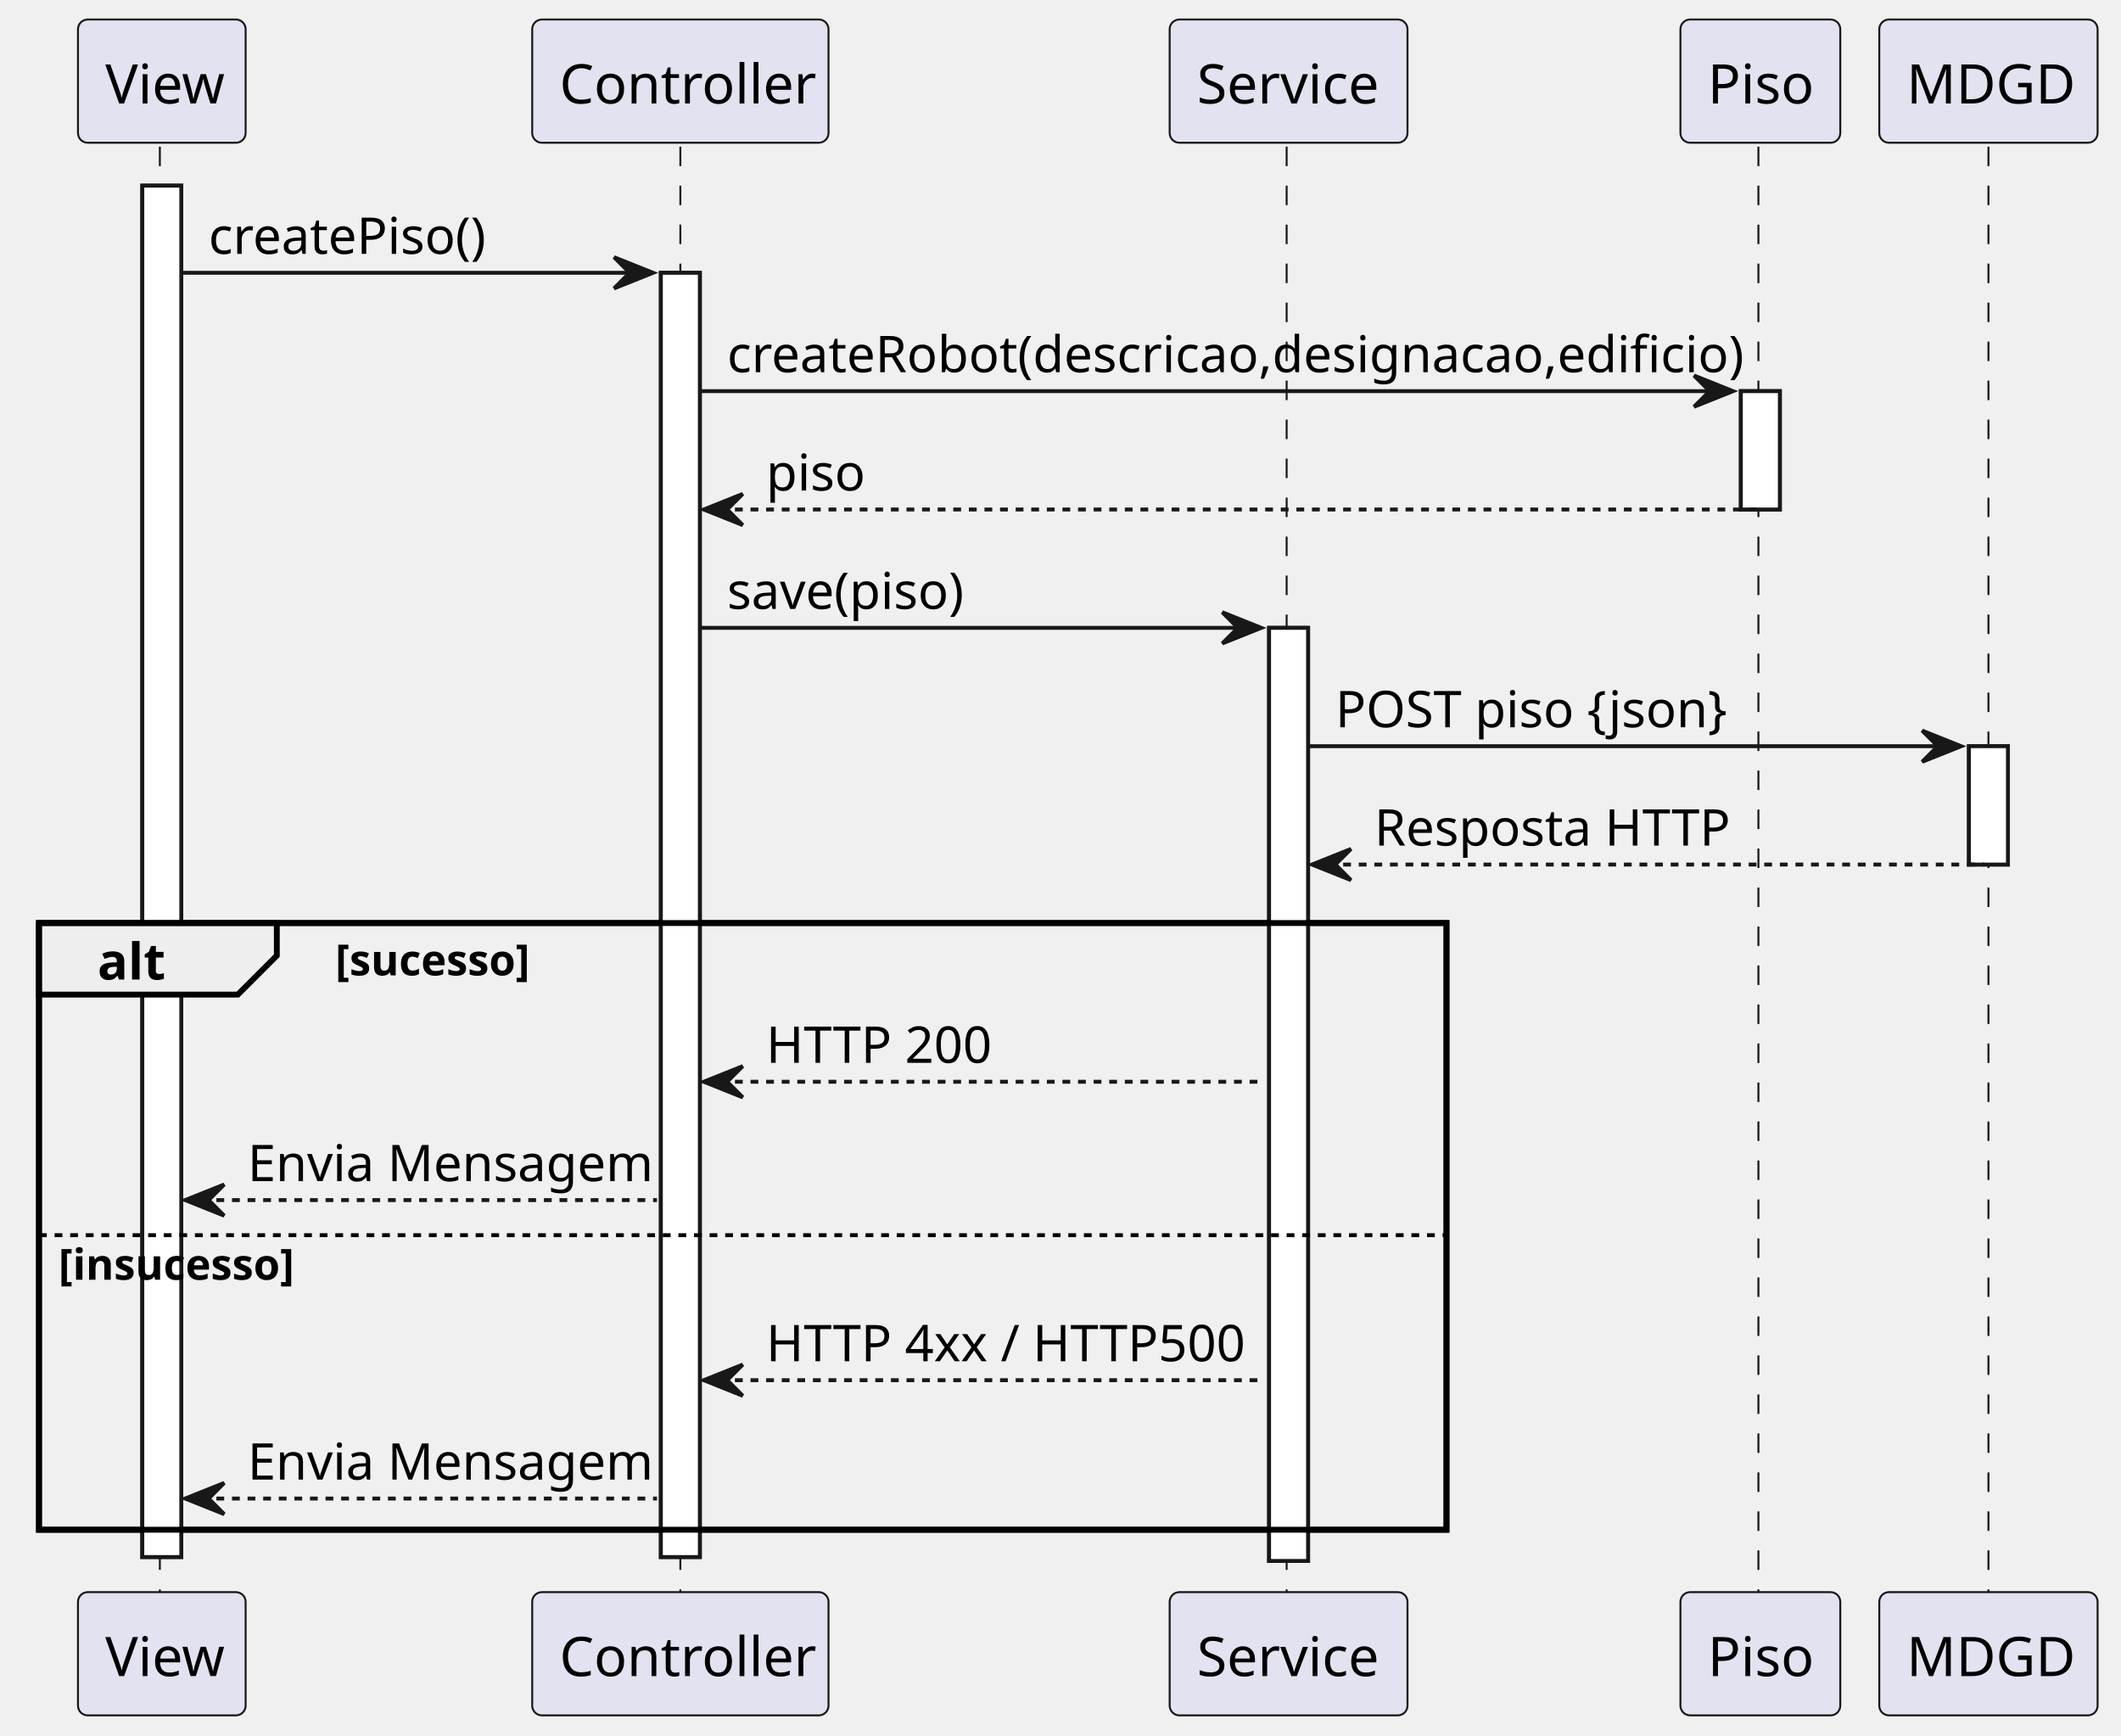
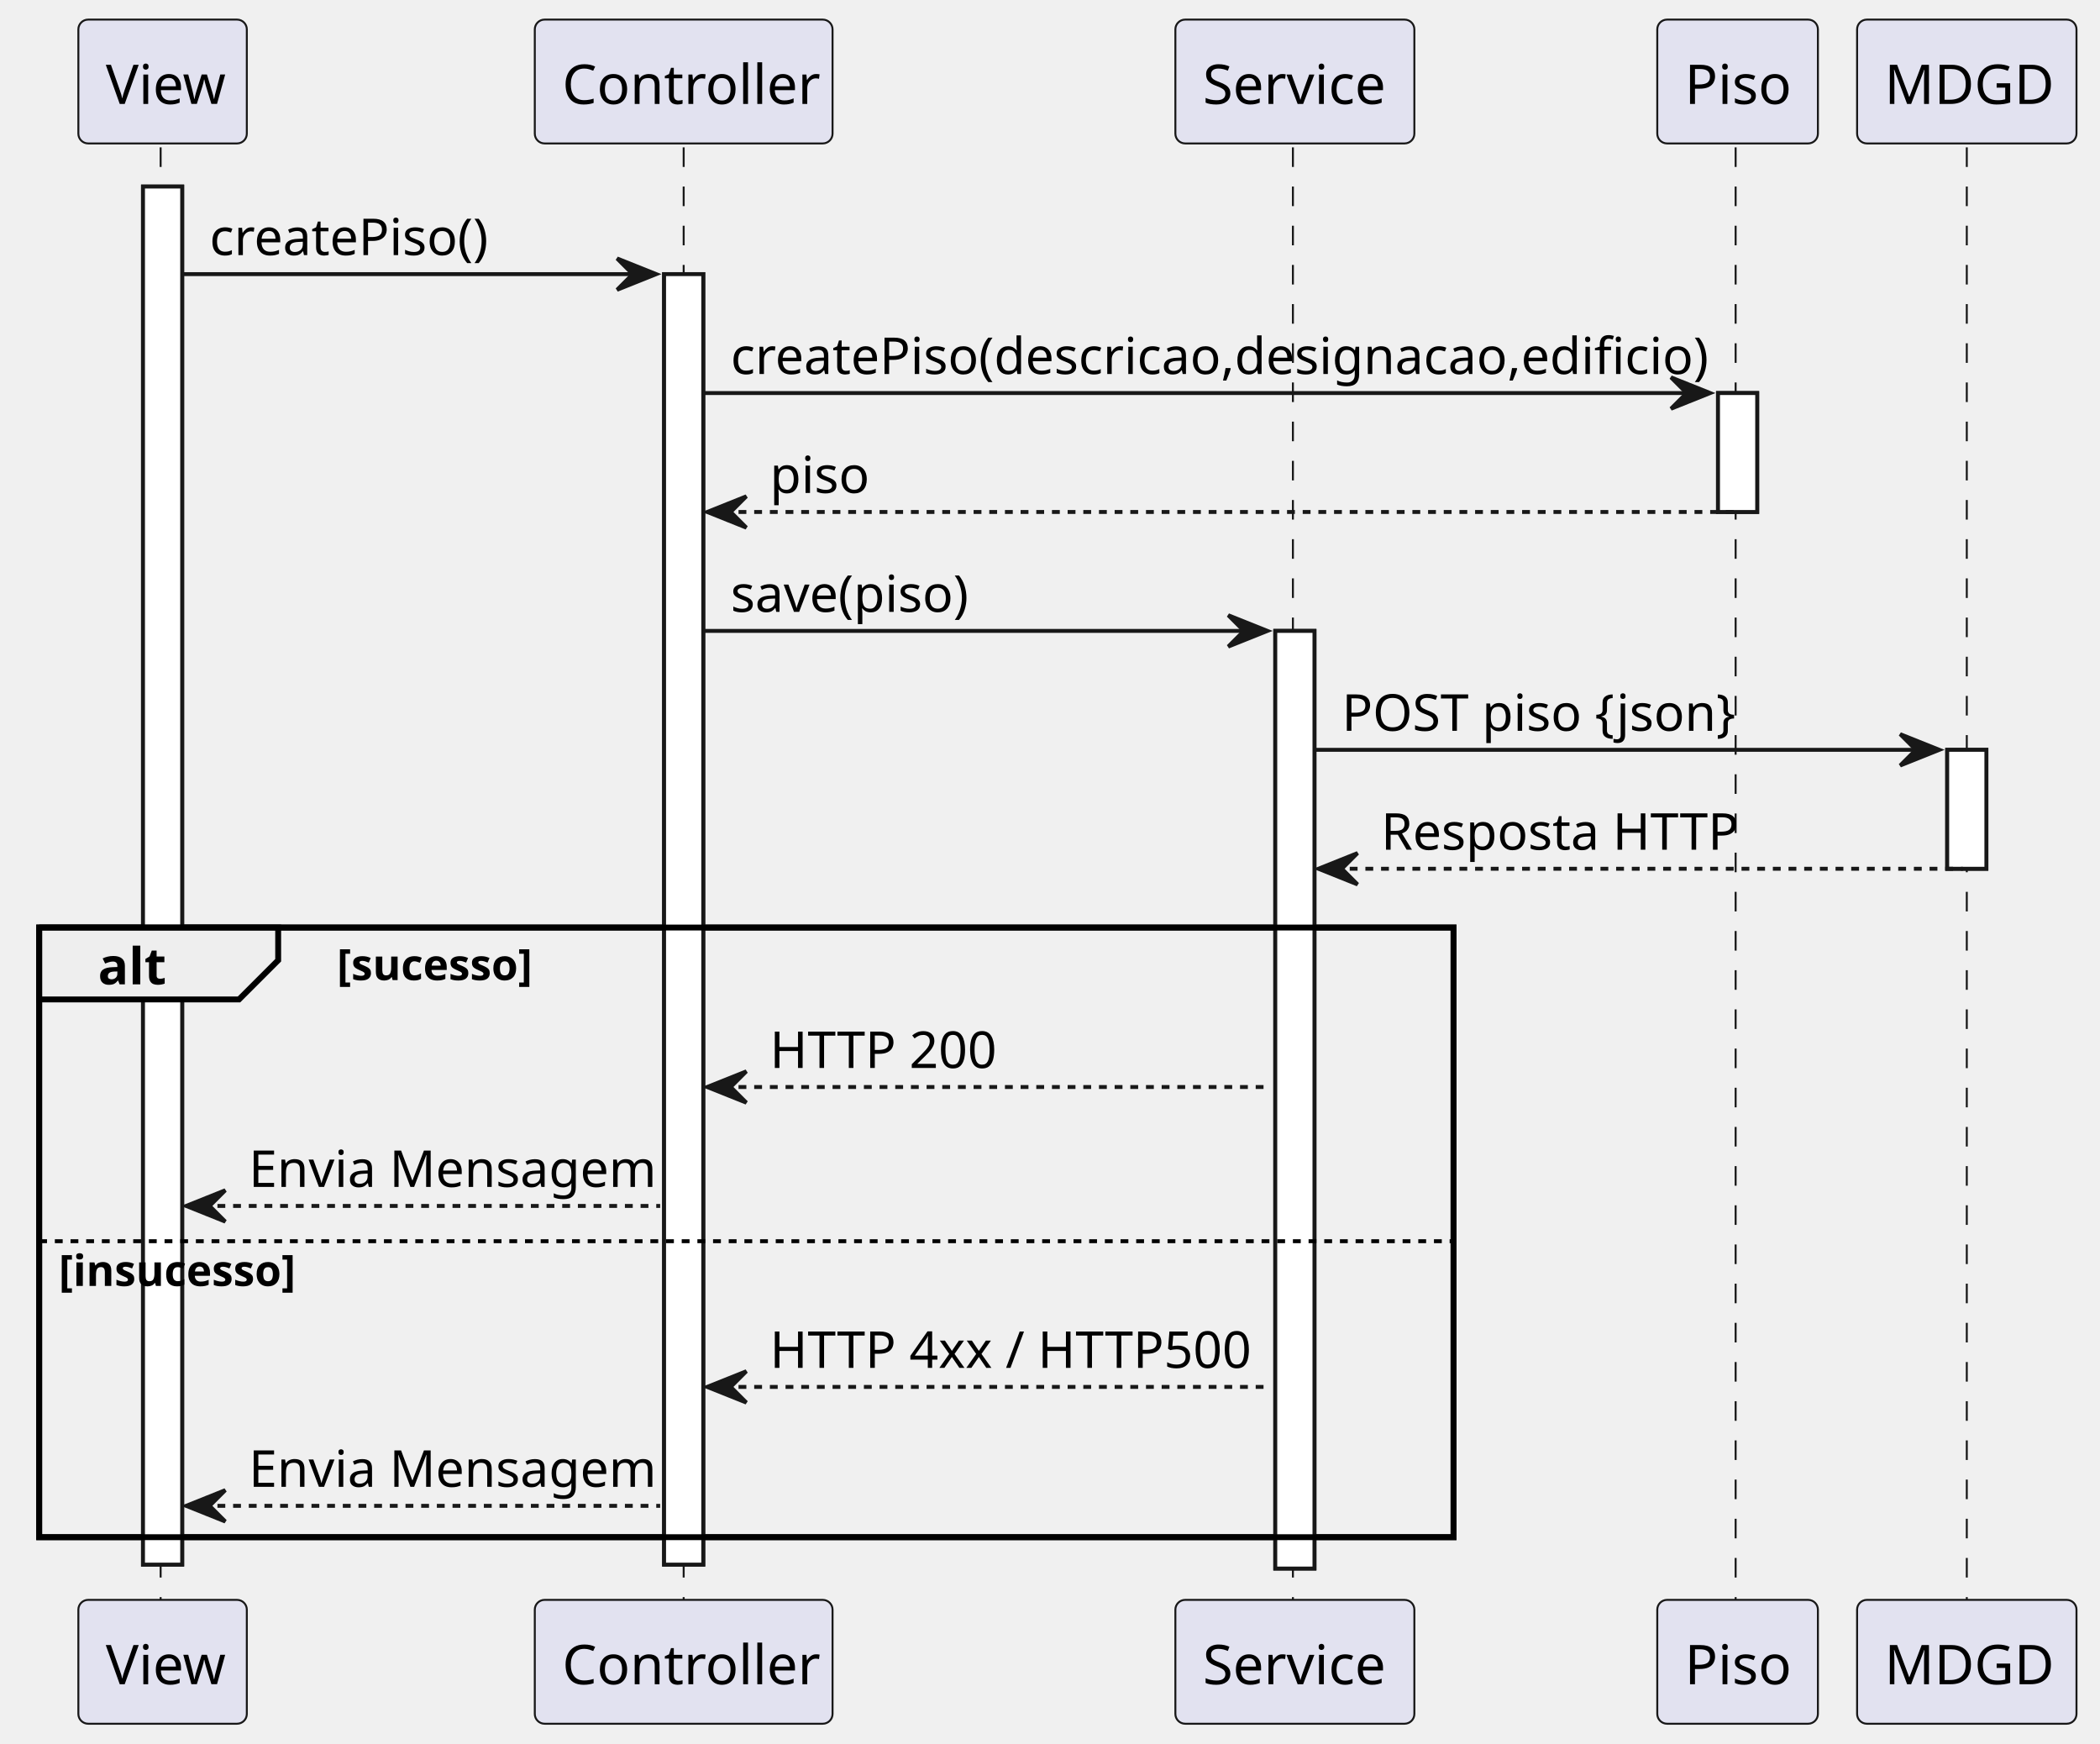
- <svg xmlns="http://www.w3.org/2000/svg" contentStyleType="text/css" height="445px" preserveAspectRatio="none" style="width:544px;height:445px;background:#FFFFFF;" version="1.1" viewBox="0 0 544 445" width="544px" zoomAndPan="magnify">
+ <svg xmlns="http://www.w3.org/2000/svg" contentStyleType="text/css" height="445px" preserveAspectRatio="none" style="width:536px;height:445px;background:#FFFFFF;" version="1.1" viewBox="0 0 536 445" width="536px" zoomAndPan="magnify">
  <defs />
  <g>
    <rect fill="#FFFFFF" height="351.703" style="stroke:#181818;stroke-width:1.0;" width="10" x="36.5" y="47.609" />
    <rect fill="#FFFFFF" height="329.352" style="stroke:#181818;stroke-width:1.0;" width="10" x="169.5" y="69.961" />
    <rect fill="#FFFFFF" height="239.297" style="stroke:#181818;stroke-width:1.0;" width="10" x="325.5" y="161.016" />
-     <rect fill="#FFFFFF" height="30.352" style="stroke:#181818;stroke-width:1.0;" width="10" x="446.5" y="100.312" />
-     <rect fill="#FFFFFF" height="30.352" style="stroke:#181818;stroke-width:1.0;" width="10" x="505" y="191.367" />
+     <rect fill="#FFFFFF" height="30.352" style="stroke:#181818;stroke-width:1.0;" width="10" x="438.5" y="100.312" />
+     <rect fill="#FFFFFF" height="30.352" style="stroke:#181818;stroke-width:1.0;" width="10" x="497" y="191.367" />
    <rect fill="none" height="155.594" style="stroke:#000000;stroke-width:1.5;" width="361" x="10" y="236.719" />
    <line style="stroke:#181818;stroke-width:0.5;stroke-dasharray:5.0,5.0;" x1="41" x2="41" y1="37.609" y2="409.312" />
    <line style="stroke:#181818;stroke-width:0.5;stroke-dasharray:5.0,5.0;" x1="174.5" x2="174.5" y1="37.609" y2="409.312" />
    <line style="stroke:#181818;stroke-width:0.5;stroke-dasharray:5.0,5.0;" x1="330" x2="330" y1="37.609" y2="409.312" />
-     <line style="stroke:#181818;stroke-width:0.5;stroke-dasharray:5.0,5.0;" x1="451" x2="451" y1="37.609" y2="409.312" />
-     <line style="stroke:#181818;stroke-width:0.5;stroke-dasharray:5.0,5.0;" x1="510" x2="510" y1="37.609" y2="409.312" />
+     <line style="stroke:#181818;stroke-width:0.5;stroke-dasharray:5.0,5.0;" x1="443" x2="443" y1="37.609" y2="409.312" />
+     <line style="stroke:#181818;stroke-width:0.5;stroke-dasharray:5.0,5.0;" x1="502" x2="502" y1="37.609" y2="409.312" />
    <rect fill="#E2E2F0" height="31.609" rx="2.5" ry="2.5" style="stroke:#181818;stroke-width:0.5;" width="43" x="20" y="5" />
    <text fill="#000000" font-family="sans-serif" font-size="14" lengthAdjust="spacing" textLength="29" x="27" y="26.533">View</text>
    <rect fill="#E2E2F0" height="31.609" rx="2.5" ry="2.5" style="stroke:#181818;stroke-width:0.5;" width="43" x="20" y="408.312" />
    <text fill="#000000" font-family="sans-serif" font-size="14" lengthAdjust="spacing" textLength="29" x="27" y="429.846">View</text>
    <rect fill="#E2E2F0" height="31.609" rx="2.5" ry="2.5" style="stroke:#181818;stroke-width:0.5;" width="76" x="136.5" y="5" />
    <text fill="#000000" font-family="sans-serif" font-size="14" lengthAdjust="spacing" textLength="62" x="143.5" y="26.533">Controller</text>
    <rect fill="#E2E2F0" height="31.609" rx="2.5" ry="2.5" style="stroke:#181818;stroke-width:0.5;" width="76" x="136.5" y="408.312" />
    <text fill="#000000" font-family="sans-serif" font-size="14" lengthAdjust="spacing" textLength="62" x="143.5" y="429.846">Controller</text>
    <rect fill="#E2E2F0" height="31.609" rx="2.5" ry="2.5" style="stroke:#181818;stroke-width:0.5;" width="61" x="300" y="5" />
    <text fill="#000000" font-family="sans-serif" font-size="14" lengthAdjust="spacing" textLength="47" x="307" y="26.533">Service</text>
    <rect fill="#E2E2F0" height="31.609" rx="2.5" ry="2.5" style="stroke:#181818;stroke-width:0.5;" width="61" x="300" y="408.312" />
    <text fill="#000000" font-family="sans-serif" font-size="14" lengthAdjust="spacing" textLength="47" x="307" y="429.846">Service</text>
-     <rect fill="#E2E2F0" height="31.609" rx="2.5" ry="2.5" style="stroke:#181818;stroke-width:0.5;" width="41" x="431" y="5" />
-     <text fill="#000000" font-family="sans-serif" font-size="14" lengthAdjust="spacing" textLength="27" x="438" y="26.533">Piso</text>
-     <rect fill="#E2E2F0" height="31.609" rx="2.5" ry="2.5" style="stroke:#181818;stroke-width:0.5;" width="41" x="431" y="408.312" />
-     <text fill="#000000" font-family="sans-serif" font-size="14" lengthAdjust="spacing" textLength="27" x="438" y="429.846">Piso</text>
-     <rect fill="#E2E2F0" height="31.609" rx="2.5" ry="2.5" style="stroke:#181818;stroke-width:0.5;" width="56" x="482" y="5" />
-     <text fill="#000000" font-family="sans-serif" font-size="14" lengthAdjust="spacing" textLength="42" x="489" y="26.533">MDGD</text>
-     <rect fill="#E2E2F0" height="31.609" rx="2.5" ry="2.5" style="stroke:#181818;stroke-width:0.5;" width="56" x="482" y="408.312" />
-     <text fill="#000000" font-family="sans-serif" font-size="14" lengthAdjust="spacing" textLength="42" x="489" y="429.846">MDGD</text>
+     <rect fill="#E2E2F0" height="31.609" rx="2.5" ry="2.5" style="stroke:#181818;stroke-width:0.5;" width="41" x="423" y="5" />
+     <text fill="#000000" font-family="sans-serif" font-size="14" lengthAdjust="spacing" textLength="27" x="430" y="26.533">Piso</text>
+     <rect fill="#E2E2F0" height="31.609" rx="2.5" ry="2.5" style="stroke:#181818;stroke-width:0.5;" width="41" x="423" y="408.312" />
+     <text fill="#000000" font-family="sans-serif" font-size="14" lengthAdjust="spacing" textLength="27" x="430" y="429.846">Piso</text>
+     <rect fill="#E2E2F0" height="31.609" rx="2.5" ry="2.5" style="stroke:#181818;stroke-width:0.5;" width="56" x="474" y="5" />
+     <text fill="#000000" font-family="sans-serif" font-size="14" lengthAdjust="spacing" textLength="42" x="481" y="26.533">MDGD</text>
+     <rect fill="#E2E2F0" height="31.609" rx="2.5" ry="2.5" style="stroke:#181818;stroke-width:0.5;" width="56" x="474" y="408.312" />
+     <text fill="#000000" font-family="sans-serif" font-size="14" lengthAdjust="spacing" textLength="42" x="481" y="429.846">MDGD</text>
    <rect fill="#FFFFFF" height="351.703" style="stroke:#181818;stroke-width:1.0;" width="10" x="36.5" y="47.609" />
    <rect fill="#FFFFFF" height="329.352" style="stroke:#181818;stroke-width:1.0;" width="10" x="169.5" y="69.961" />
    <rect fill="#FFFFFF" height="239.297" style="stroke:#181818;stroke-width:1.0;" width="10" x="325.5" y="161.016" />
-     <rect fill="#FFFFFF" height="30.352" style="stroke:#181818;stroke-width:1.0;" width="10" x="446.5" y="100.312" />
-     <rect fill="#FFFFFF" height="30.352" style="stroke:#181818;stroke-width:1.0;" width="10" x="505" y="191.367" />
+     <rect fill="#FFFFFF" height="30.352" style="stroke:#181818;stroke-width:1.0;" width="10" x="438.5" y="100.312" />
+     <rect fill="#FFFFFF" height="30.352" style="stroke:#181818;stroke-width:1.0;" width="10" x="497" y="191.367" />
    <polygon fill="#181818" points="157.5,65.961,167.5,69.961,157.5,73.961,161.5,69.961" style="stroke:#181818;stroke-width:1.0;" />
    <line style="stroke:#181818;stroke-width:1.0;" x1="46.5" x2="163.5" y1="69.961" y2="69.961" />
    <text fill="#000000" font-family="sans-serif" font-size="13" lengthAdjust="spacing" textLength="70" x="53.5" y="65.105">createPiso()</text>
-     <polygon fill="#181818" points="434.5,96.312,444.5,100.312,434.5,104.312,438.5,100.312" style="stroke:#181818;stroke-width:1.0;" />
-     <line style="stroke:#181818;stroke-width:1.0;" x1="179.5" x2="440.5" y1="100.312" y2="100.312" />
-     <text fill="#000000" font-family="sans-serif" font-size="13" lengthAdjust="spacing" textLength="248" x="186.5" y="95.456">createRobot(descricao,designacao,edificio)</text>
+     <polygon fill="#181818" points="426.5,96.312,436.5,100.312,426.5,104.312,430.5,100.312" style="stroke:#181818;stroke-width:1.0;" />
+     <line style="stroke:#181818;stroke-width:1.0;" x1="179.5" x2="432.5" y1="100.312" y2="100.312" />
+     <text fill="#000000" font-family="sans-serif" font-size="13" lengthAdjust="spacing" textLength="240" x="186.5" y="95.456">createPiso(descricao,designacao,edificio)</text>
    <polygon fill="#181818" points="190.5,126.664,180.5,130.664,190.5,134.664,186.5,130.664" style="stroke:#181818;stroke-width:1.0;" />
-     <line style="stroke:#181818;stroke-width:1.0;stroke-dasharray:2.0,2.0;" x1="184.5" x2="450.5" y1="130.664" y2="130.664" />
+     <line style="stroke:#181818;stroke-width:1.0;stroke-dasharray:2.0,2.0;" x1="184.5" x2="442.5" y1="130.664" y2="130.664" />
    <text fill="#000000" font-family="sans-serif" font-size="13" lengthAdjust="spacing" textLength="24" x="196.5" y="125.808">piso</text>
    <polygon fill="#181818" points="313.5,157.016,323.5,161.016,313.5,165.016,317.5,161.016" style="stroke:#181818;stroke-width:1.0;" />
    <line style="stroke:#181818;stroke-width:1.0;" x1="179.5" x2="319.5" y1="161.016" y2="161.016" />
    <text fill="#000000" font-family="sans-serif" font-size="13" lengthAdjust="spacing" textLength="58" x="186.5" y="156.159">save(piso)</text>
-     <polygon fill="#181818" points="493,187.367,503,191.367,493,195.367,497,191.367" style="stroke:#181818;stroke-width:1.0;" />
-     <line style="stroke:#181818;stroke-width:1.0;" x1="335.5" x2="499" y1="191.367" y2="191.367" />
+     <polygon fill="#181818" points="485,187.367,495,191.367,485,195.367,489,191.367" style="stroke:#181818;stroke-width:1.0;" />
+     <line style="stroke:#181818;stroke-width:1.0;" x1="335.5" x2="491" y1="191.367" y2="191.367" />
    <text fill="#000000" font-family="sans-serif" font-size="13" lengthAdjust="spacing" textLength="99" x="342.5" y="186.511">POST piso {json}</text>
    <polygon fill="#181818" points="346.5,217.719,336.5,221.719,346.5,225.719,342.5,221.719" style="stroke:#181818;stroke-width:1.0;" />
-     <line style="stroke:#181818;stroke-width:1.0;stroke-dasharray:2.0,2.0;" x1="340.5" x2="509" y1="221.719" y2="221.719" />
+     <line style="stroke:#181818;stroke-width:1.0;stroke-dasharray:2.0,2.0;" x1="340.5" x2="501" y1="221.719" y2="221.719" />
    <text fill="#000000" font-family="sans-serif" font-size="13" lengthAdjust="spacing" textLength="91" x="352.5" y="216.862">Resposta HTTP</text>
    <path d="M10,236.719 L71,236.719 L71,245.07 L61,255.07 L10,255.07 L10,236.719 " fill="#EEEEEE" style="stroke:#000000;stroke-width:1.5;" />
    <rect fill="none" height="155.594" style="stroke:#000000;stroke-width:1.5;" width="361" x="10" y="236.719" />
    <text fill="#000000" font-family="sans-serif" font-size="13" font-weight="bold" lengthAdjust="spacing" textLength="16" x="25" y="251.214">alt</text>
    <text fill="#000000" font-family="sans-serif" font-size="11" font-weight="bold" lengthAdjust="spacing" textLength="56" x="86" y="250.138">[sucesso]</text>
    <polygon fill="#181818" points="190.5,273.422,180.5,277.422,190.5,281.422,186.5,277.422" style="stroke:#181818;stroke-width:1.0;" />
    <line style="stroke:#181818;stroke-width:1.0;stroke-dasharray:2.0,2.0;" x1="184.5" x2="324.5" y1="277.422" y2="277.422" />
    <text fill="#000000" font-family="sans-serif" font-size="13" lengthAdjust="spacing" textLength="57" x="196.5" y="272.565">HTTP 200</text>
    <polygon fill="#181818" points="57.5,303.773,47.5,307.773,57.5,311.773,53.5,307.773" style="stroke:#181818;stroke-width:1.0;" />
    <line style="stroke:#181818;stroke-width:1.0;stroke-dasharray:2.0,2.0;" x1="51.5" x2="168.5" y1="307.773" y2="307.773" />
    <text fill="#000000" font-family="sans-serif" font-size="13" lengthAdjust="spacing" textLength="99" x="63.5" y="302.917">Envia Mensagem</text>
    <line style="stroke:#000000;stroke-width:1.0;stroke-dasharray:2.0,2.0;" x1="10" x2="371" y1="316.773" y2="316.773" />
    <text fill="#000000" font-family="sans-serif" font-size="11" font-weight="bold" lengthAdjust="spacing" textLength="66" x="15" y="328.192">[insucesso]</text>
    <polygon fill="#181818" points="190.5,349.961,180.5,353.961,190.5,357.961,186.5,353.961" style="stroke:#181818;stroke-width:1.0;" />
    <line style="stroke:#181818;stroke-width:1.0;stroke-dasharray:2.0,2.0;" x1="184.5" x2="324.5" y1="353.961" y2="353.961" />
    <text fill="#000000" font-family="sans-serif" font-size="13" lengthAdjust="spacing" textLength="122" x="196.5" y="349.104">HTTP 4xx / HTTP500</text>
    <polygon fill="#181818" points="57.5,380.312,47.5,384.312,57.5,388.312,53.5,384.312" style="stroke:#181818;stroke-width:1.0;" />
    <line style="stroke:#181818;stroke-width:1.0;stroke-dasharray:2.0,2.0;" x1="51.5" x2="168.5" y1="384.312" y2="384.312" />
    <text fill="#000000" font-family="sans-serif" font-size="13" lengthAdjust="spacing" textLength="99" x="63.5" y="379.456">Envia Mensagem</text>
  </g>
</svg>
